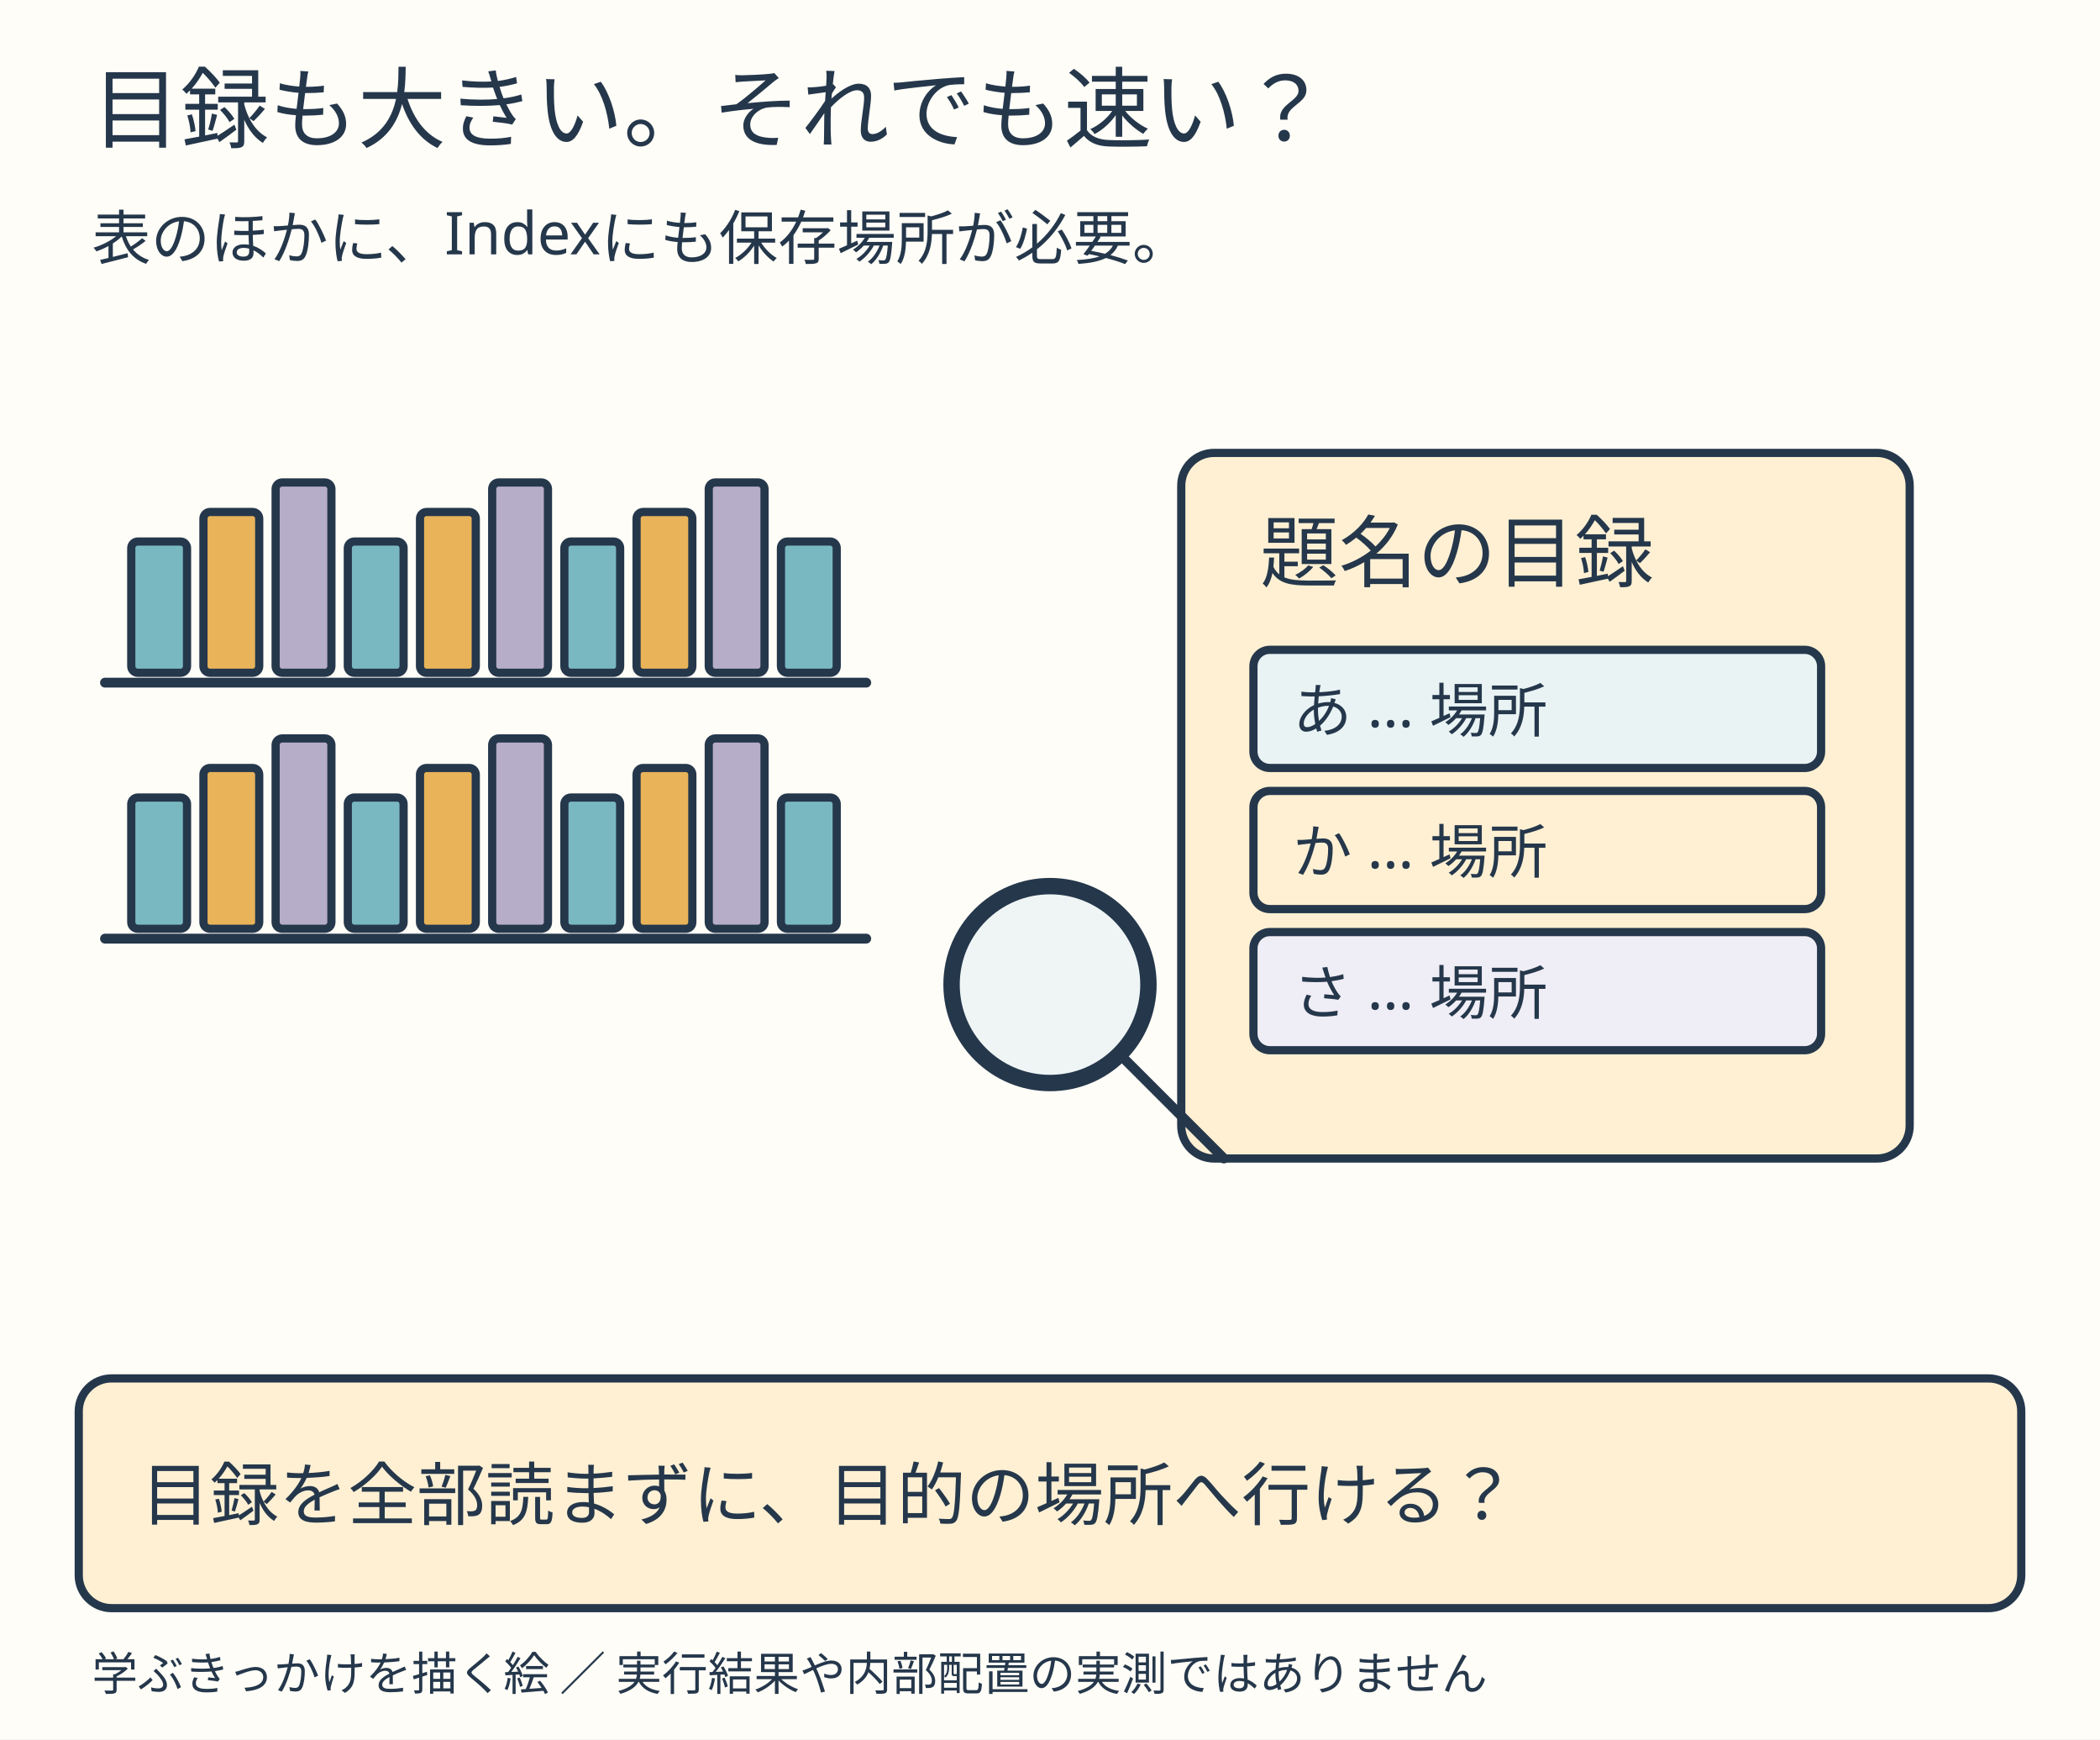
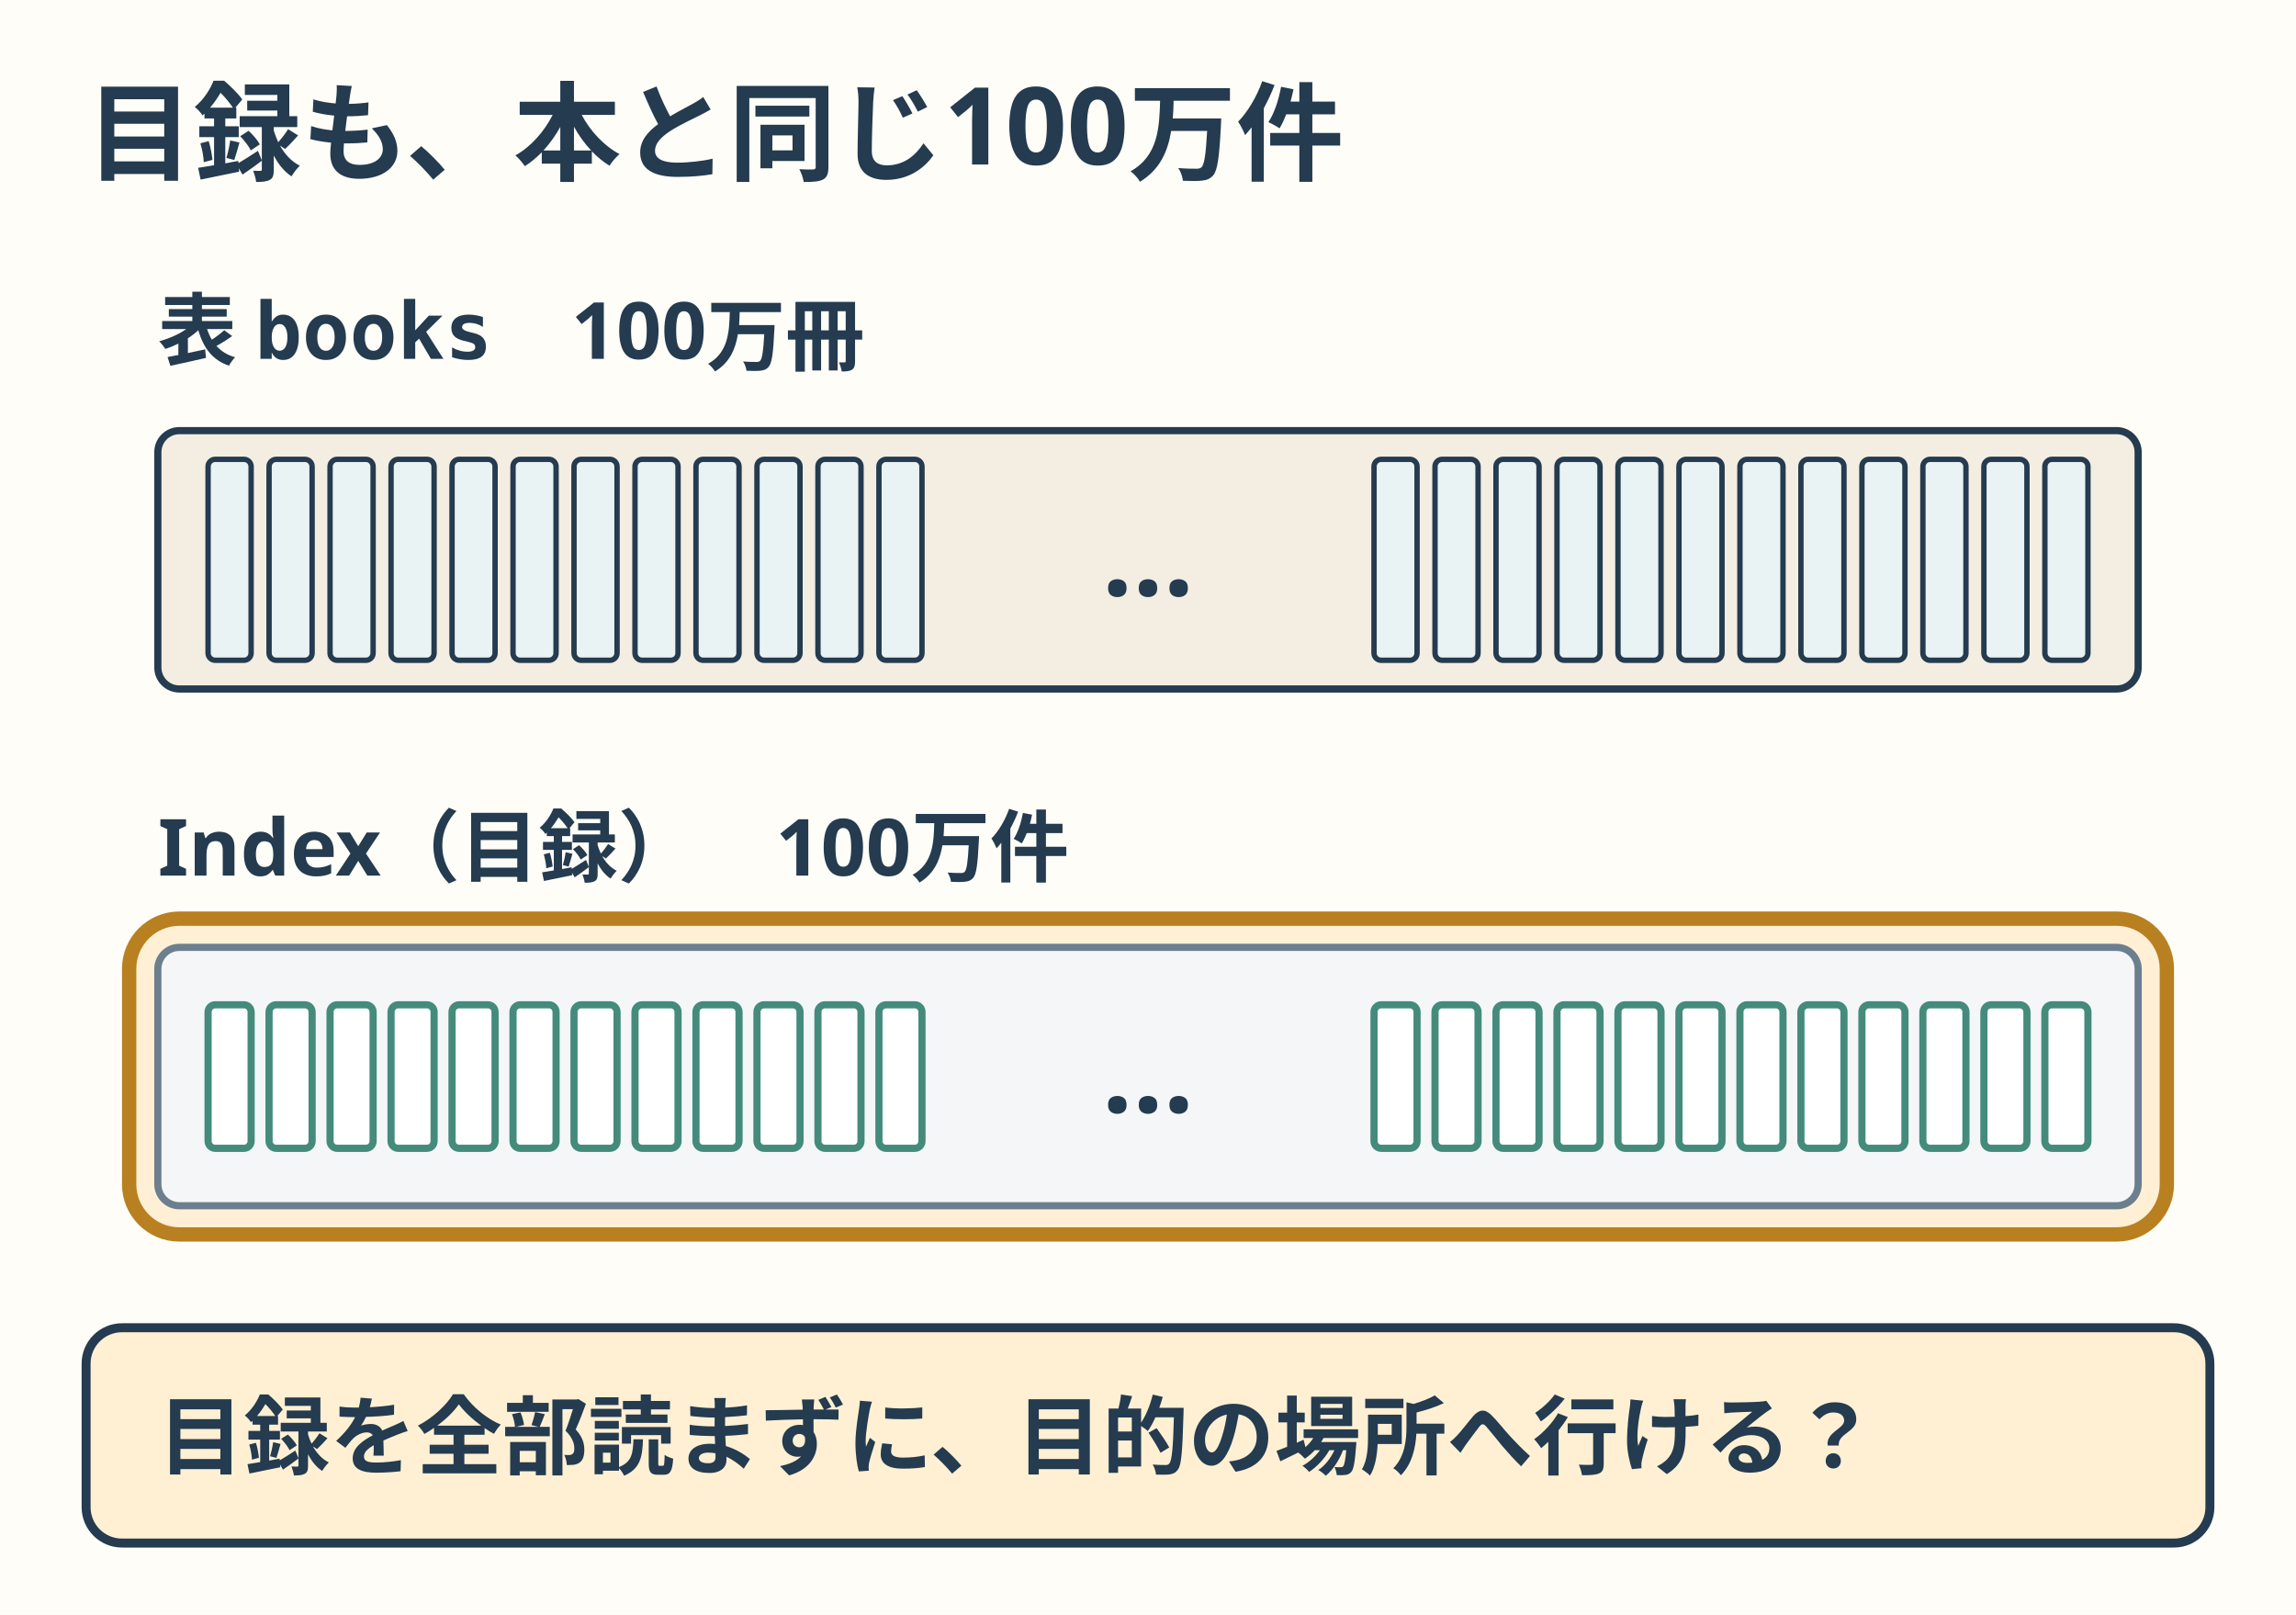
- <svg xmlns="http://www.w3.org/2000/svg" width="640" height="530" viewBox="0 0 640 530" role="img">
-   <style>text{font-family:"Hiragino Sans","Noto Sans JP",sans-serif}</style>
-   <rect width="640" height="530" fill="#fffdf7" />
-   <g id="chapter-scene">
-     <text x="28" y="43" font-size="27" fill="#25374b">目録も大きい。それでも速い？</text>
-     <text x="28" y="79" font-size="18" fill="#25374b">表のほかに、Indexにも保存場所が必要。</text>
-     <rect x="40" y="165" width="17" height="40" rx="2" fill="#79b8c1" stroke="#25374b" stroke-width="2.5" />
-     <rect x="62" y="156" width="17" height="49" rx="2" fill="#e8b359" stroke="#25374b" stroke-width="2.5" />
-     <rect x="84" y="147" width="17" height="58" rx="2" fill="#b6adc9" stroke="#25374b" stroke-width="2.5" />
-     <rect x="106" y="165" width="17" height="40" rx="2" fill="#79b8c1" stroke="#25374b" stroke-width="2.5" />
-     <rect x="128" y="156" width="17" height="49" rx="2" fill="#e8b359" stroke="#25374b" stroke-width="2.5" />
-     <rect x="150" y="147" width="17" height="58" rx="2" fill="#b6adc9" stroke="#25374b" stroke-width="2.5" />
-     <rect x="172" y="165" width="17" height="40" rx="2" fill="#79b8c1" stroke="#25374b" stroke-width="2.5" />
-     <rect x="194" y="156" width="17" height="49" rx="2" fill="#e8b359" stroke="#25374b" stroke-width="2.5" />
-     <rect x="216" y="147" width="17" height="58" rx="2" fill="#b6adc9" stroke="#25374b" stroke-width="2.5" />
-     <rect x="238" y="165" width="17" height="40" rx="2" fill="#79b8c1" stroke="#25374b" stroke-width="2.5" />
-     <path d="M32 208 h232" fill="none" stroke="#25374b" stroke-width="3" stroke-linecap="round" stroke-linejoin="round" />
-     <rect x="40" y="243" width="17" height="40" rx="2" fill="#79b8c1" stroke="#25374b" stroke-width="2.5" />
-     <rect x="62" y="234" width="17" height="49" rx="2" fill="#e8b359" stroke="#25374b" stroke-width="2.5" />
-     <rect x="84" y="225" width="17" height="58" rx="2" fill="#b6adc9" stroke="#25374b" stroke-width="2.5" />
-     <rect x="106" y="243" width="17" height="40" rx="2" fill="#79b8c1" stroke="#25374b" stroke-width="2.5" />
-     <rect x="128" y="234" width="17" height="49" rx="2" fill="#e8b359" stroke="#25374b" stroke-width="2.5" />
-     <rect x="150" y="225" width="17" height="58" rx="2" fill="#b6adc9" stroke="#25374b" stroke-width="2.5" />
-     <rect x="172" y="243" width="17" height="40" rx="2" fill="#79b8c1" stroke="#25374b" stroke-width="2.5" />
-     <rect x="194" y="234" width="17" height="49" rx="2" fill="#e8b359" stroke="#25374b" stroke-width="2.5" />
-     <rect x="216" y="225" width="17" height="58" rx="2" fill="#b6adc9" stroke="#25374b" stroke-width="2.5" />
-     <rect x="238" y="243" width="17" height="40" rx="2" fill="#79b8c1" stroke="#25374b" stroke-width="2.5" />
-     <path d="M32 286 h232" fill="none" stroke="#25374b" stroke-width="3" stroke-linecap="round" stroke-linejoin="round" />
-     <rect x="360" y="138" width="222" height="215" rx="10" fill="#fff0d3" stroke="#25374b" stroke-width="2.5" />
-     <text x="384" y="177" font-size="24" fill="#25374b">題名の目録</text>
-     <rect x="382" y="198" width="173" height="36" rx="5" fill="#e9f3f4" stroke="#25374b" stroke-width="2.5" />
-     <text x="394" y="223" font-size="18" fill="#25374b">あ … 場所</text>
-     <rect x="382" y="241" width="173" height="36" rx="5" fill="#fff0d3" stroke="#25374b" stroke-width="2.5" />
-     <text x="394" y="266" font-size="18" fill="#25374b">か … 場所</text>
-     <rect x="382" y="284" width="173" height="36" rx="5" fill="#efedf5" stroke="#25374b" stroke-width="2.5" />
-     <text x="394" y="309" font-size="18" fill="#25374b">さ … 場所</text>
-     <circle cx="320" cy="300" r="30" fill="#e9f3f4" fill-opacity=".75" stroke="#25374b" stroke-width="5" />
-     <path d="M343 323 l30 30" fill="none" stroke="#25374b" stroke-width="3" stroke-linecap="round" stroke-linejoin="round" />
-     <rect x="24" y="420" width="592" height="70" rx="10" fill="#fff0d3" stroke="#25374b" stroke-width="2.5" />
-     <text x="43" y="463" font-size="21" fill="#25374b">目録を全部読まずに、目的の場所へ行ける？</text>
-     <text x="28" y="515" font-size="14" fill="#25374b">学ぶきっかけを描く絵 ／ 実行結果や内部配置の実測ではありません</text>
+ <svg xmlns="http://www.w3.org/2000/svg" width="640" height="450" viewBox="0 0 640 450" role="img" aria-labelledby="title">
+   <defs>
+     <marker id="flow" markerWidth="10" markerHeight="10" refX="9" refY="5" orient="auto">
+       <path d="M0 0L10 5L0 10z" fill="#277b74" />
+     </marker>
+     <marker id="req" markerWidth="10" markerHeight="10" refX="9" refY="5" orient="auto">
+       <path d="M0 0L10 5L0 10" fill="none" stroke="#945e11" stroke-width="2" />
+     </marker>
+     <marker id="ref" markerWidth="9" markerHeight="9" refX="8" refY="4.5" orient="auto">
+       <path d="M0 0L9 4.5L0 9z" fill="#7d93a3" />
+     </marker>
+   </defs>
+   <style>
+ text{font-family:"Hiragino Sans","Noto Sans JP",sans-serif;font-size:24px;fill:#243b50}
+ .h{font-size:30px;font-weight:700}.b{font-weight:700}.s{font-size:22px}.m{font-size:22px;fill:#566c7b}
+ .mono{font-family:ui-monospace,Menlo,monospace;font-size:22px}.tag{font-size:22px;font-weight:700;fill:#fff}
+ .teal{fill:#176e65}.brown{fill:#945e11}.real{fill:#176e65}.model{fill:#566c7b}
+ .panel{fill:#fff;stroke:#cedae1;stroke-width:2}.node{fill:#ecf2f8;stroke:#56738a;stroke-width:2}
+ .row{fill:#fff;stroke:#448b7c;stroke-width:2}.match{fill:#fff;stroke:#176e65;stroke-width:4}
+ .page{fill:#f7fbf9;stroke:#6d9f94;stroke-width:2}.ipage{fill:#f4f6f8;stroke:#6b7f8e;stroke-width:2}
+ .band{fill:#d5dde3;stroke:#92a7b5;stroke-width:2}.skip{fill:none;stroke:#b5c2cc;stroke-width:2;stroke-dasharray:6 5}
+ .hot{fill:#fff0d5;stroke:#b88020;stroke-width:4}.ghost{fill:#f5f7f9;stroke:#b5c2cc;stroke-width:2;stroke-dasharray:6 5}
+ .flow{fill:none;stroke:#277b74;stroke-width:3;marker-end:url(#flow)}.req{fill:none;stroke:#945e11;stroke-width:3;stroke-dasharray:8 6;marker-end:url(#req)}
+ .ref{fill:none;stroke:#7d93a3;stroke-width:2;marker-end:url(#ref)}.step{fill:#fff;stroke:#243b50;stroke-width:2.5}
+ .spine{fill:#e9f3f4;stroke:#243b50;stroke-width:1.5}
+ .work{fill:#fff;stroke:#56738a;stroke-width:2;stroke-dasharray:8 5}.val{fill:#dcefe8;stroke:#448b7c;stroke-width:2}.buffer{fill:#eaf6f1;stroke:#6d9f94;stroke-width:2}
+ .route{fill:#f4f6f8;stroke:#243b50;stroke-width:3}.leader{fill:none;stroke:#56738a;stroke-width:2}
+   </style>
+   <rect width="640" height="450" fill="#fffdf7" />
+   <text x="24" y="48" class="h">目録も、本と同じ100万件</text>
+   <g id="shelf">
+     <text x="44" y="100" class="s b">表 <tspan class="mono">books</tspan>　100万冊</text>
+     <rect x="44" y="120" width="552" height="72" rx="6" fill="#f3ede2" stroke="#243b50" stroke-width="2" />
+     <rect x="58" y="128" width="12" height="56" rx="2" class="spine" />
+     <rect x="75" y="128" width="12" height="56" rx="2" class="spine" />
+     <rect x="92" y="128" width="12" height="56" rx="2" class="spine" />
+     <rect x="109" y="128" width="12" height="56" rx="2" class="spine" />
+     <rect x="126" y="128" width="12" height="56" rx="2" class="spine" />
+     <rect x="143" y="128" width="12" height="56" rx="2" class="spine" />
+     <rect x="160" y="128" width="12" height="56" rx="2" class="spine" />
+     <rect x="177" y="128" width="12" height="56" rx="2" class="spine" />
+     <rect x="194" y="128" width="12" height="56" rx="2" class="spine" />
+     <rect x="211" y="128" width="12" height="56" rx="2" class="spine" />
+     <rect x="228" y="128" width="12" height="56" rx="2" class="spine" />
+     <rect x="245" y="128" width="12" height="56" rx="2" class="spine" />
+     <text x="320" y="166" text-anchor="middle" class="h">…</text>
+     <rect x="383" y="128" width="12" height="56" rx="2" class="spine" />
+     <rect x="400" y="128" width="12" height="56" rx="2" class="spine" />
+     <rect x="417" y="128" width="12" height="56" rx="2" class="spine" />
+     <rect x="434" y="128" width="12" height="56" rx="2" class="spine" />
+     <rect x="451" y="128" width="12" height="56" rx="2" class="spine" />
+     <rect x="468" y="128" width="12" height="56" rx="2" class="spine" />
+     <rect x="485" y="128" width="12" height="56" rx="2" class="spine" />
+     <rect x="502" y="128" width="12" height="56" rx="2" class="spine" />
+     <rect x="519" y="128" width="12" height="56" rx="2" class="spine" />
+     <rect x="536" y="128" width="12" height="56" rx="2" class="spine" />
+     <rect x="553" y="128" width="12" height="56" rx="2" class="spine" />
+     <rect x="570" y="128" width="12" height="56" rx="2" class="spine" />
  </g>
+   <g id="catalog">
+     <text x="44" y="244" class="s b">Index（目録）　100万件</text>
+     <rect x="36" y="256" width="568" height="88" rx="14" class="hot" />
+     <rect x="44" y="264" width="552" height="72" rx="6" class="ipage" />
+     <rect x="58" y="280" width="12" height="40" rx="2" class="row" />
+     <rect x="75" y="280" width="12" height="40" rx="2" class="row" />
+     <rect x="92" y="280" width="12" height="40" rx="2" class="row" />
+     <rect x="109" y="280" width="12" height="40" rx="2" class="row" />
+     <rect x="126" y="280" width="12" height="40" rx="2" class="row" />
+     <rect x="143" y="280" width="12" height="40" rx="2" class="row" />
+     <rect x="160" y="280" width="12" height="40" rx="2" class="row" />
+     <rect x="177" y="280" width="12" height="40" rx="2" class="row" />
+     <rect x="194" y="280" width="12" height="40" rx="2" class="row" />
+     <rect x="211" y="280" width="12" height="40" rx="2" class="row" />
+     <rect x="228" y="280" width="12" height="40" rx="2" class="row" />
+     <rect x="245" y="280" width="12" height="40" rx="2" class="row" />
+     <text x="320" y="310" text-anchor="middle" class="h">…</text>
+     <rect x="383" y="280" width="12" height="40" rx="2" class="row" />
+     <rect x="400" y="280" width="12" height="40" rx="2" class="row" />
+     <rect x="417" y="280" width="12" height="40" rx="2" class="row" />
+     <rect x="434" y="280" width="12" height="40" rx="2" class="row" />
+     <rect x="451" y="280" width="12" height="40" rx="2" class="row" />
+     <rect x="468" y="280" width="12" height="40" rx="2" class="row" />
+     <rect x="485" y="280" width="12" height="40" rx="2" class="row" />
+     <rect x="502" y="280" width="12" height="40" rx="2" class="row" />
+     <rect x="519" y="280" width="12" height="40" rx="2" class="row" />
+     <rect x="536" y="280" width="12" height="40" rx="2" class="row" />
+     <rect x="553" y="280" width="12" height="40" rx="2" class="row" />
+     <rect x="570" y="280" width="12" height="40" rx="2" class="row" />
+   </g>
+   <rect x="24" y="370" width="592" height="60" rx="10" fill="#fff0d3" stroke="#243b50" stroke-width="2.5" />
+   <text x="44" y="409" class="b">目録を全部読まずに、目的の場所へ行ける？</text>
</svg>
